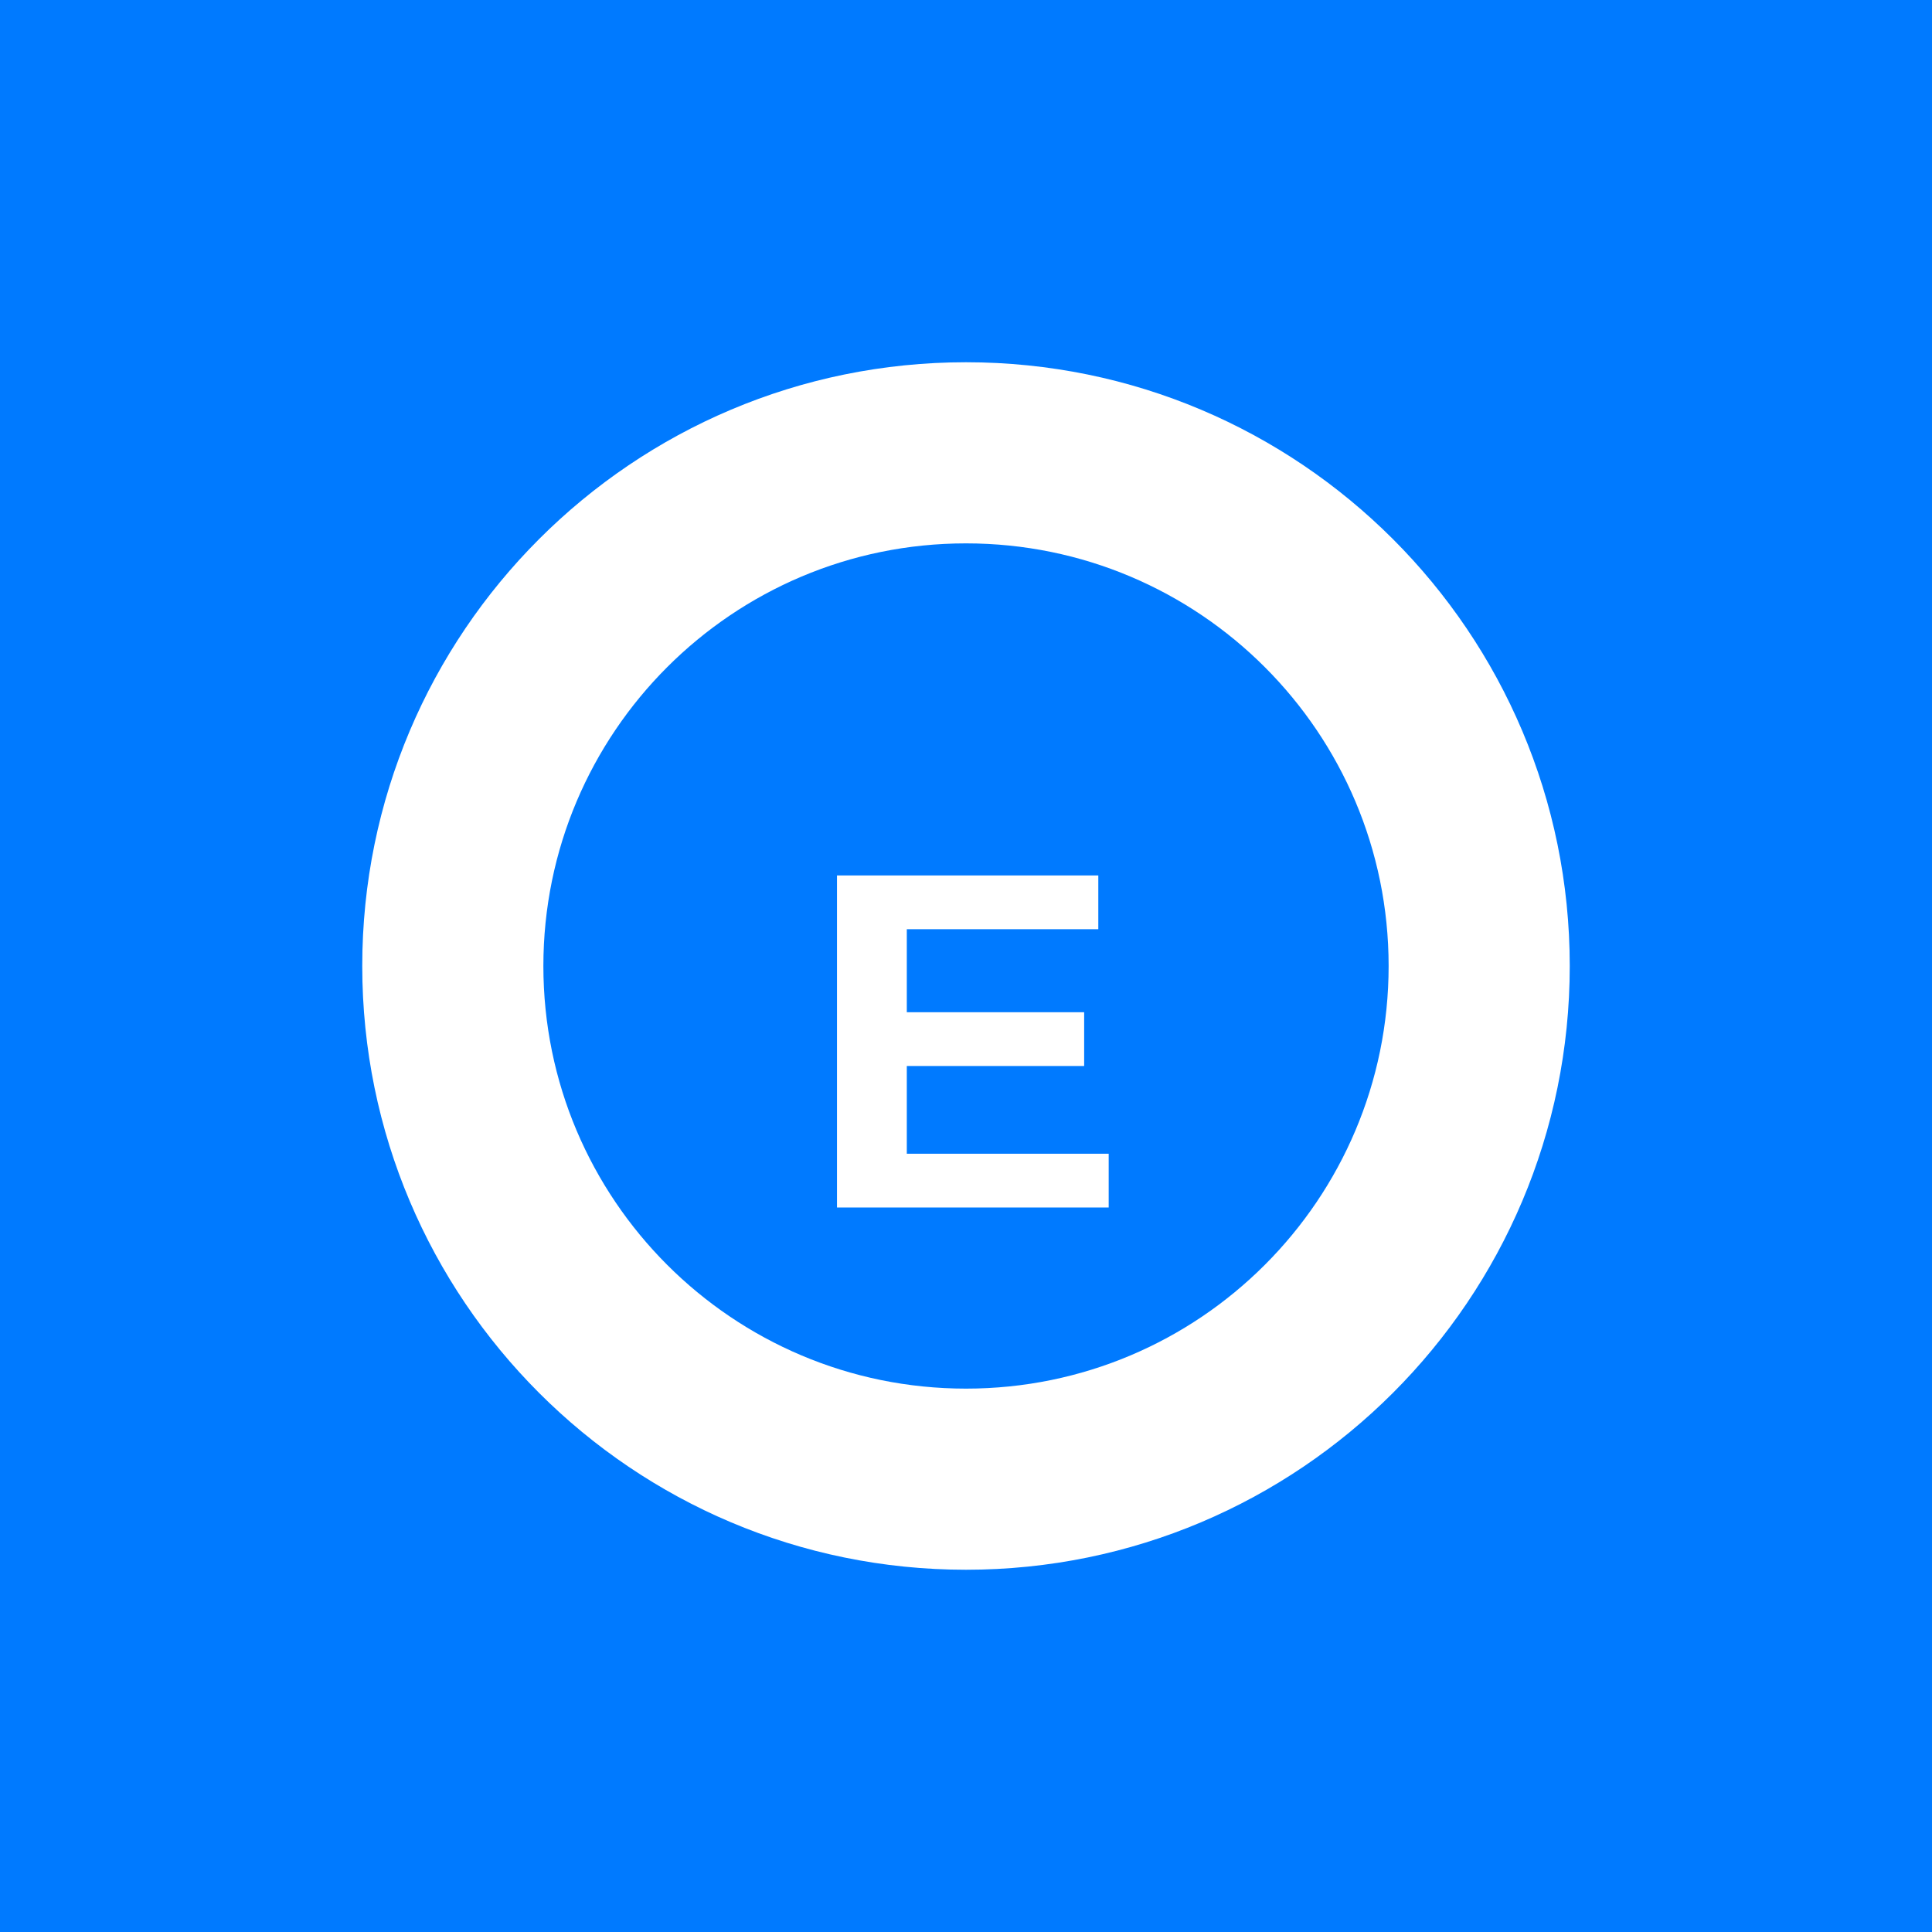
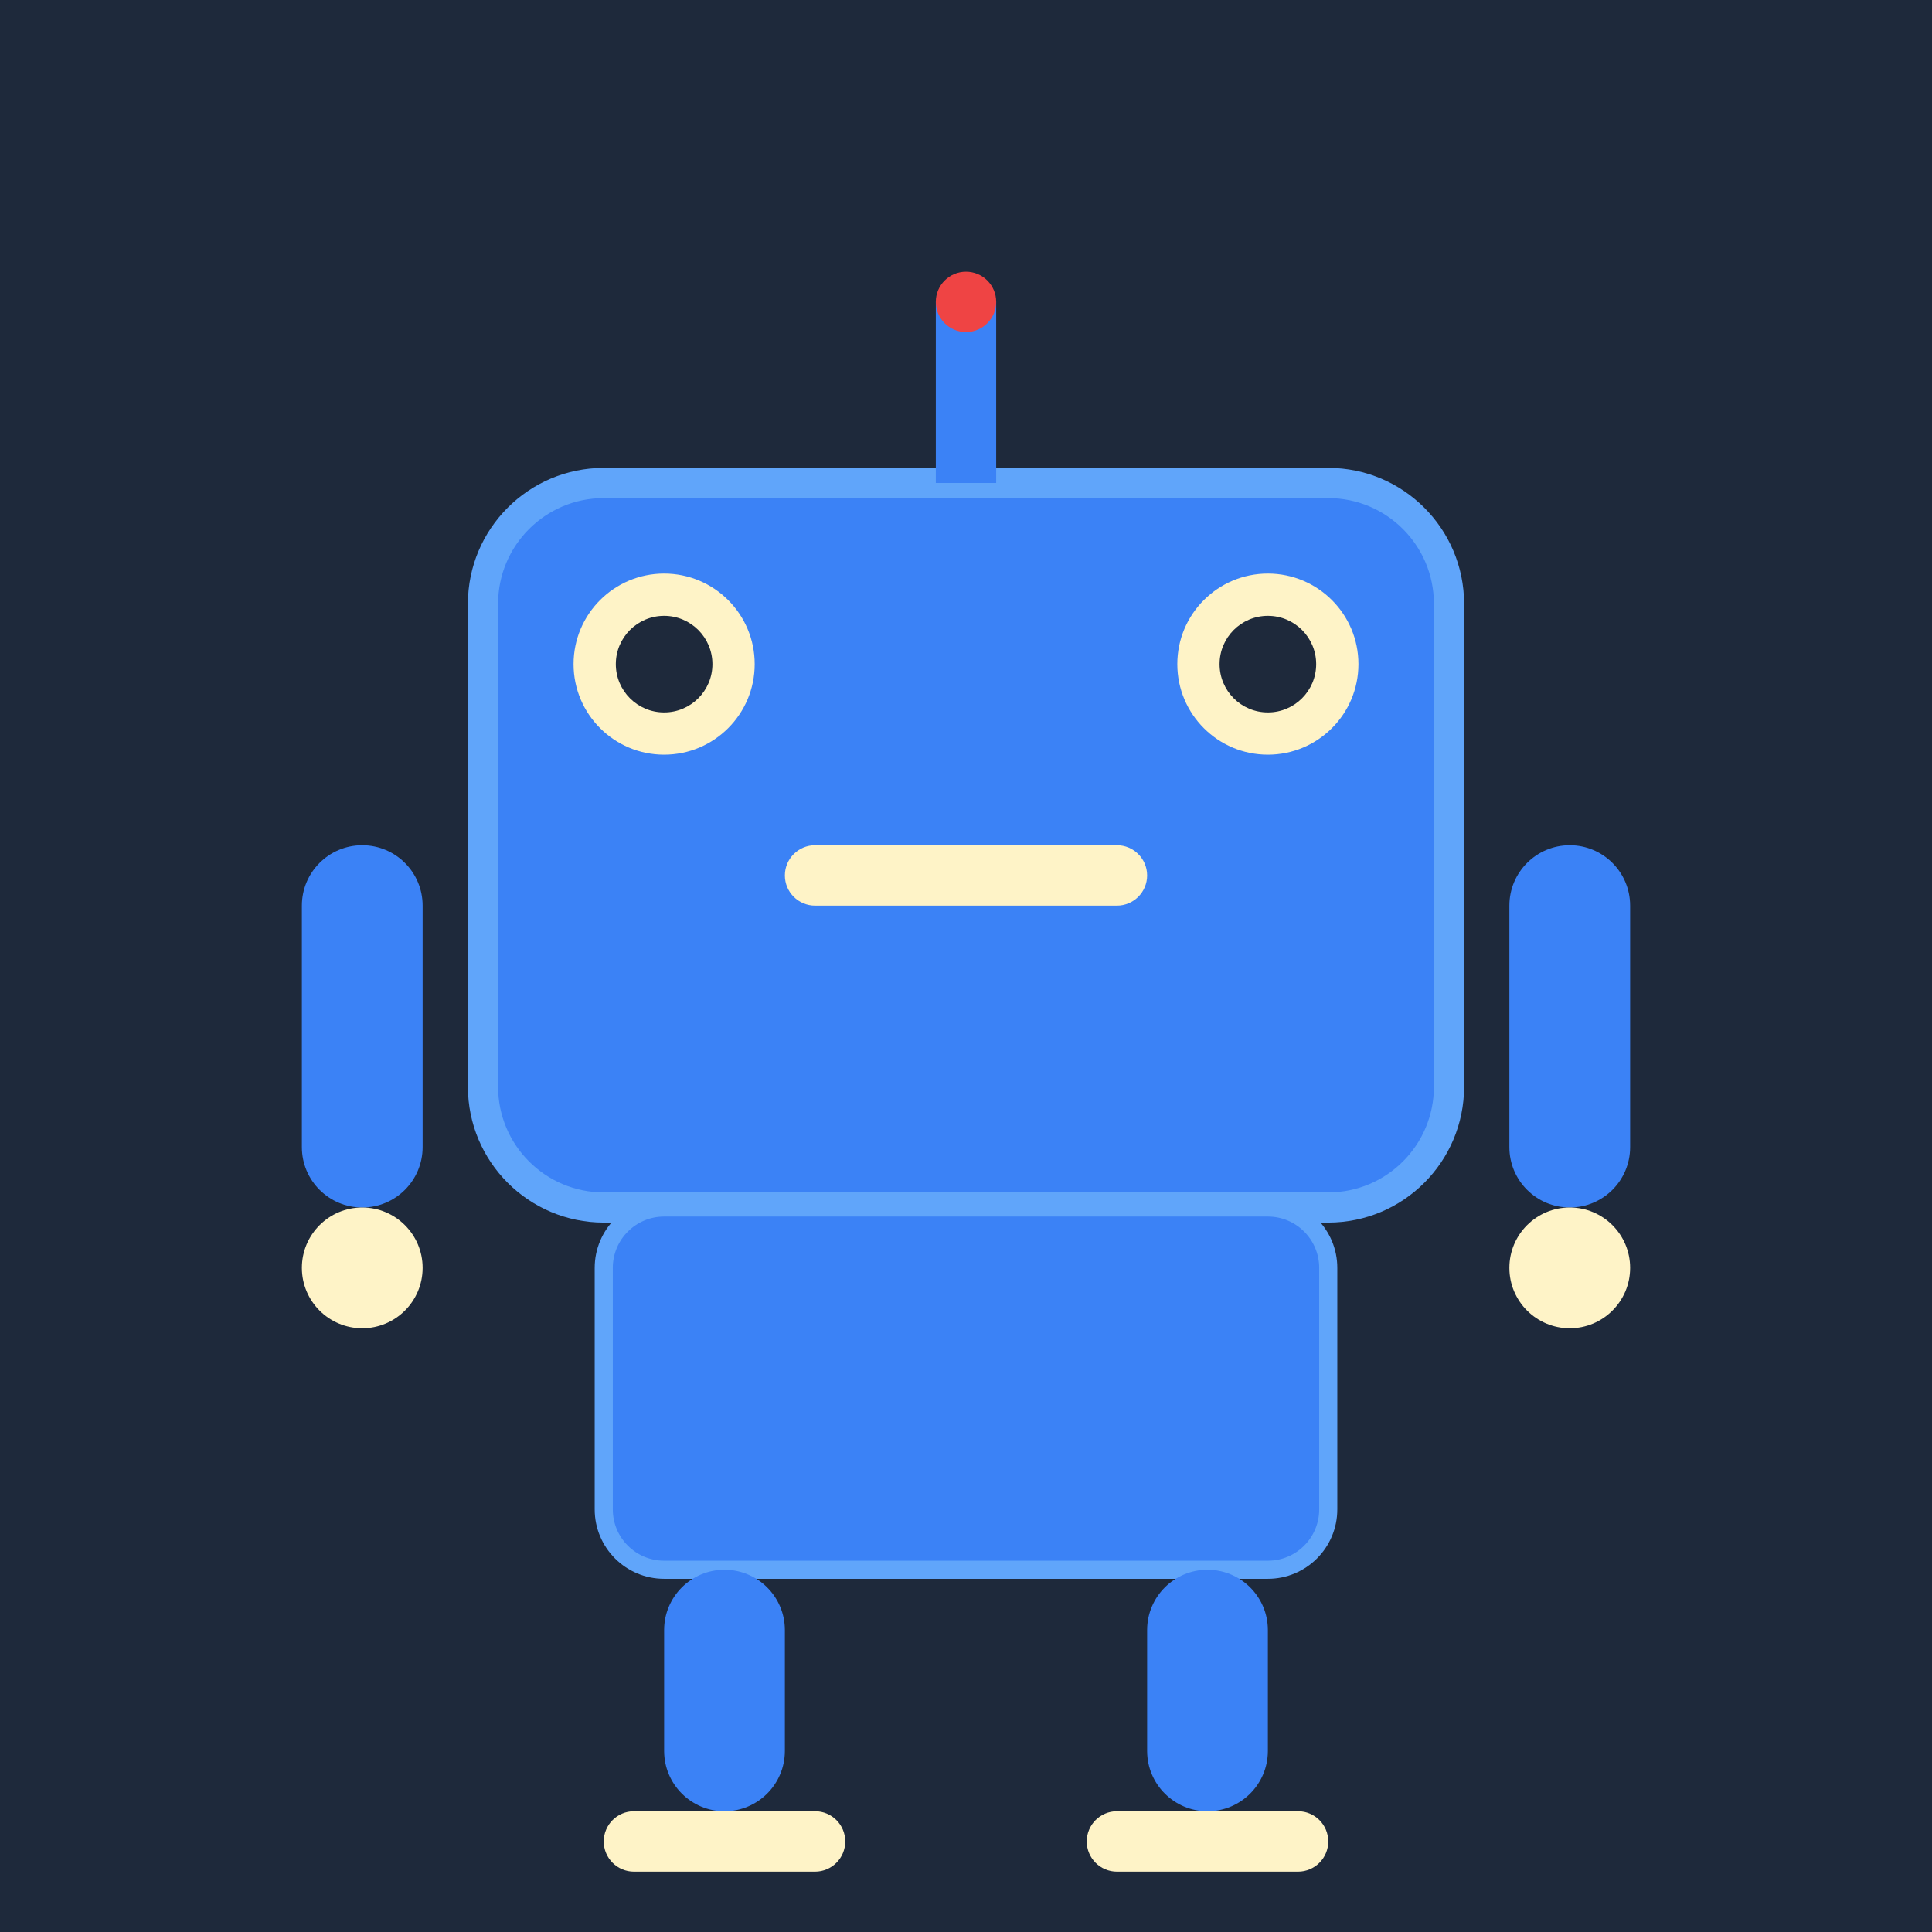
<svg xmlns="http://www.w3.org/2000/svg" width="32" height="32" viewBox="0 0 32 32" fill="none">
-   <rect width="32" height="32" fill="#007AFF" />
-   <circle cx="16" cy="16" r="10" fill="white" />
-   <circle cx="16" cy="16" r="7" fill="#007AFF" />
-   <text x="16" y="20" text-anchor="middle" fill="white" font-size="8" font-weight="bold" font-family="Arial">E</text>
+   <rect width="32" height="32" fill="#1E293B" />
+   <rect x="8" y="8" width="16" height="12" rx="2" fill="#3B82F6" stroke="#60A5FA" stroke-width="0.5" />
+   <circle cx="11" cy="11" r="1.5" fill="#FEF3C7" />
+   <circle cx="21" cy="11" r="1.5" fill="#FEF3C7" />
+   <circle cx="11" cy="11" r="0.8" fill="#1E293B" />
+   <circle cx="21" cy="11" r="0.8" fill="#1E293B" />
+   <rect x="15.5" y="5" width="1" height="3" fill="#3B82F6" />
+   <circle cx="16" cy="5" r="0.5" fill="#EF4444" />
+   <rect x="13" y="14" width="6" height="1" rx="0.5" fill="#FEF3C7" />
+   <rect x="10" y="20" width="12" height="6" rx="1" fill="#3B82F6" stroke="#60A5FA" stroke-width="0.3" />
+   <rect x="5" y="14" width="2" height="6" rx="1" fill="#3B82F6" />
+   <rect x="25" y="14" width="2" height="6" rx="1" fill="#3B82F6" />
+   <circle cx="6" cy="21" r="1" fill="#FEF3C7" />
+   <circle cx="26" cy="21" r="1" fill="#FEF3C7" />
+   <rect x="11" y="26" width="2" height="4" rx="1" fill="#3B82F6" />
+   <rect x="19" y="26" width="2" height="4" rx="1" fill="#3B82F6" />
+   <rect x="10" y="30" width="4" height="1" rx="0.5" fill="#FEF3C7" />
+   <rect x="18" y="30" width="4" height="1" rx="0.5" fill="#FEF3C7" />
</svg>
